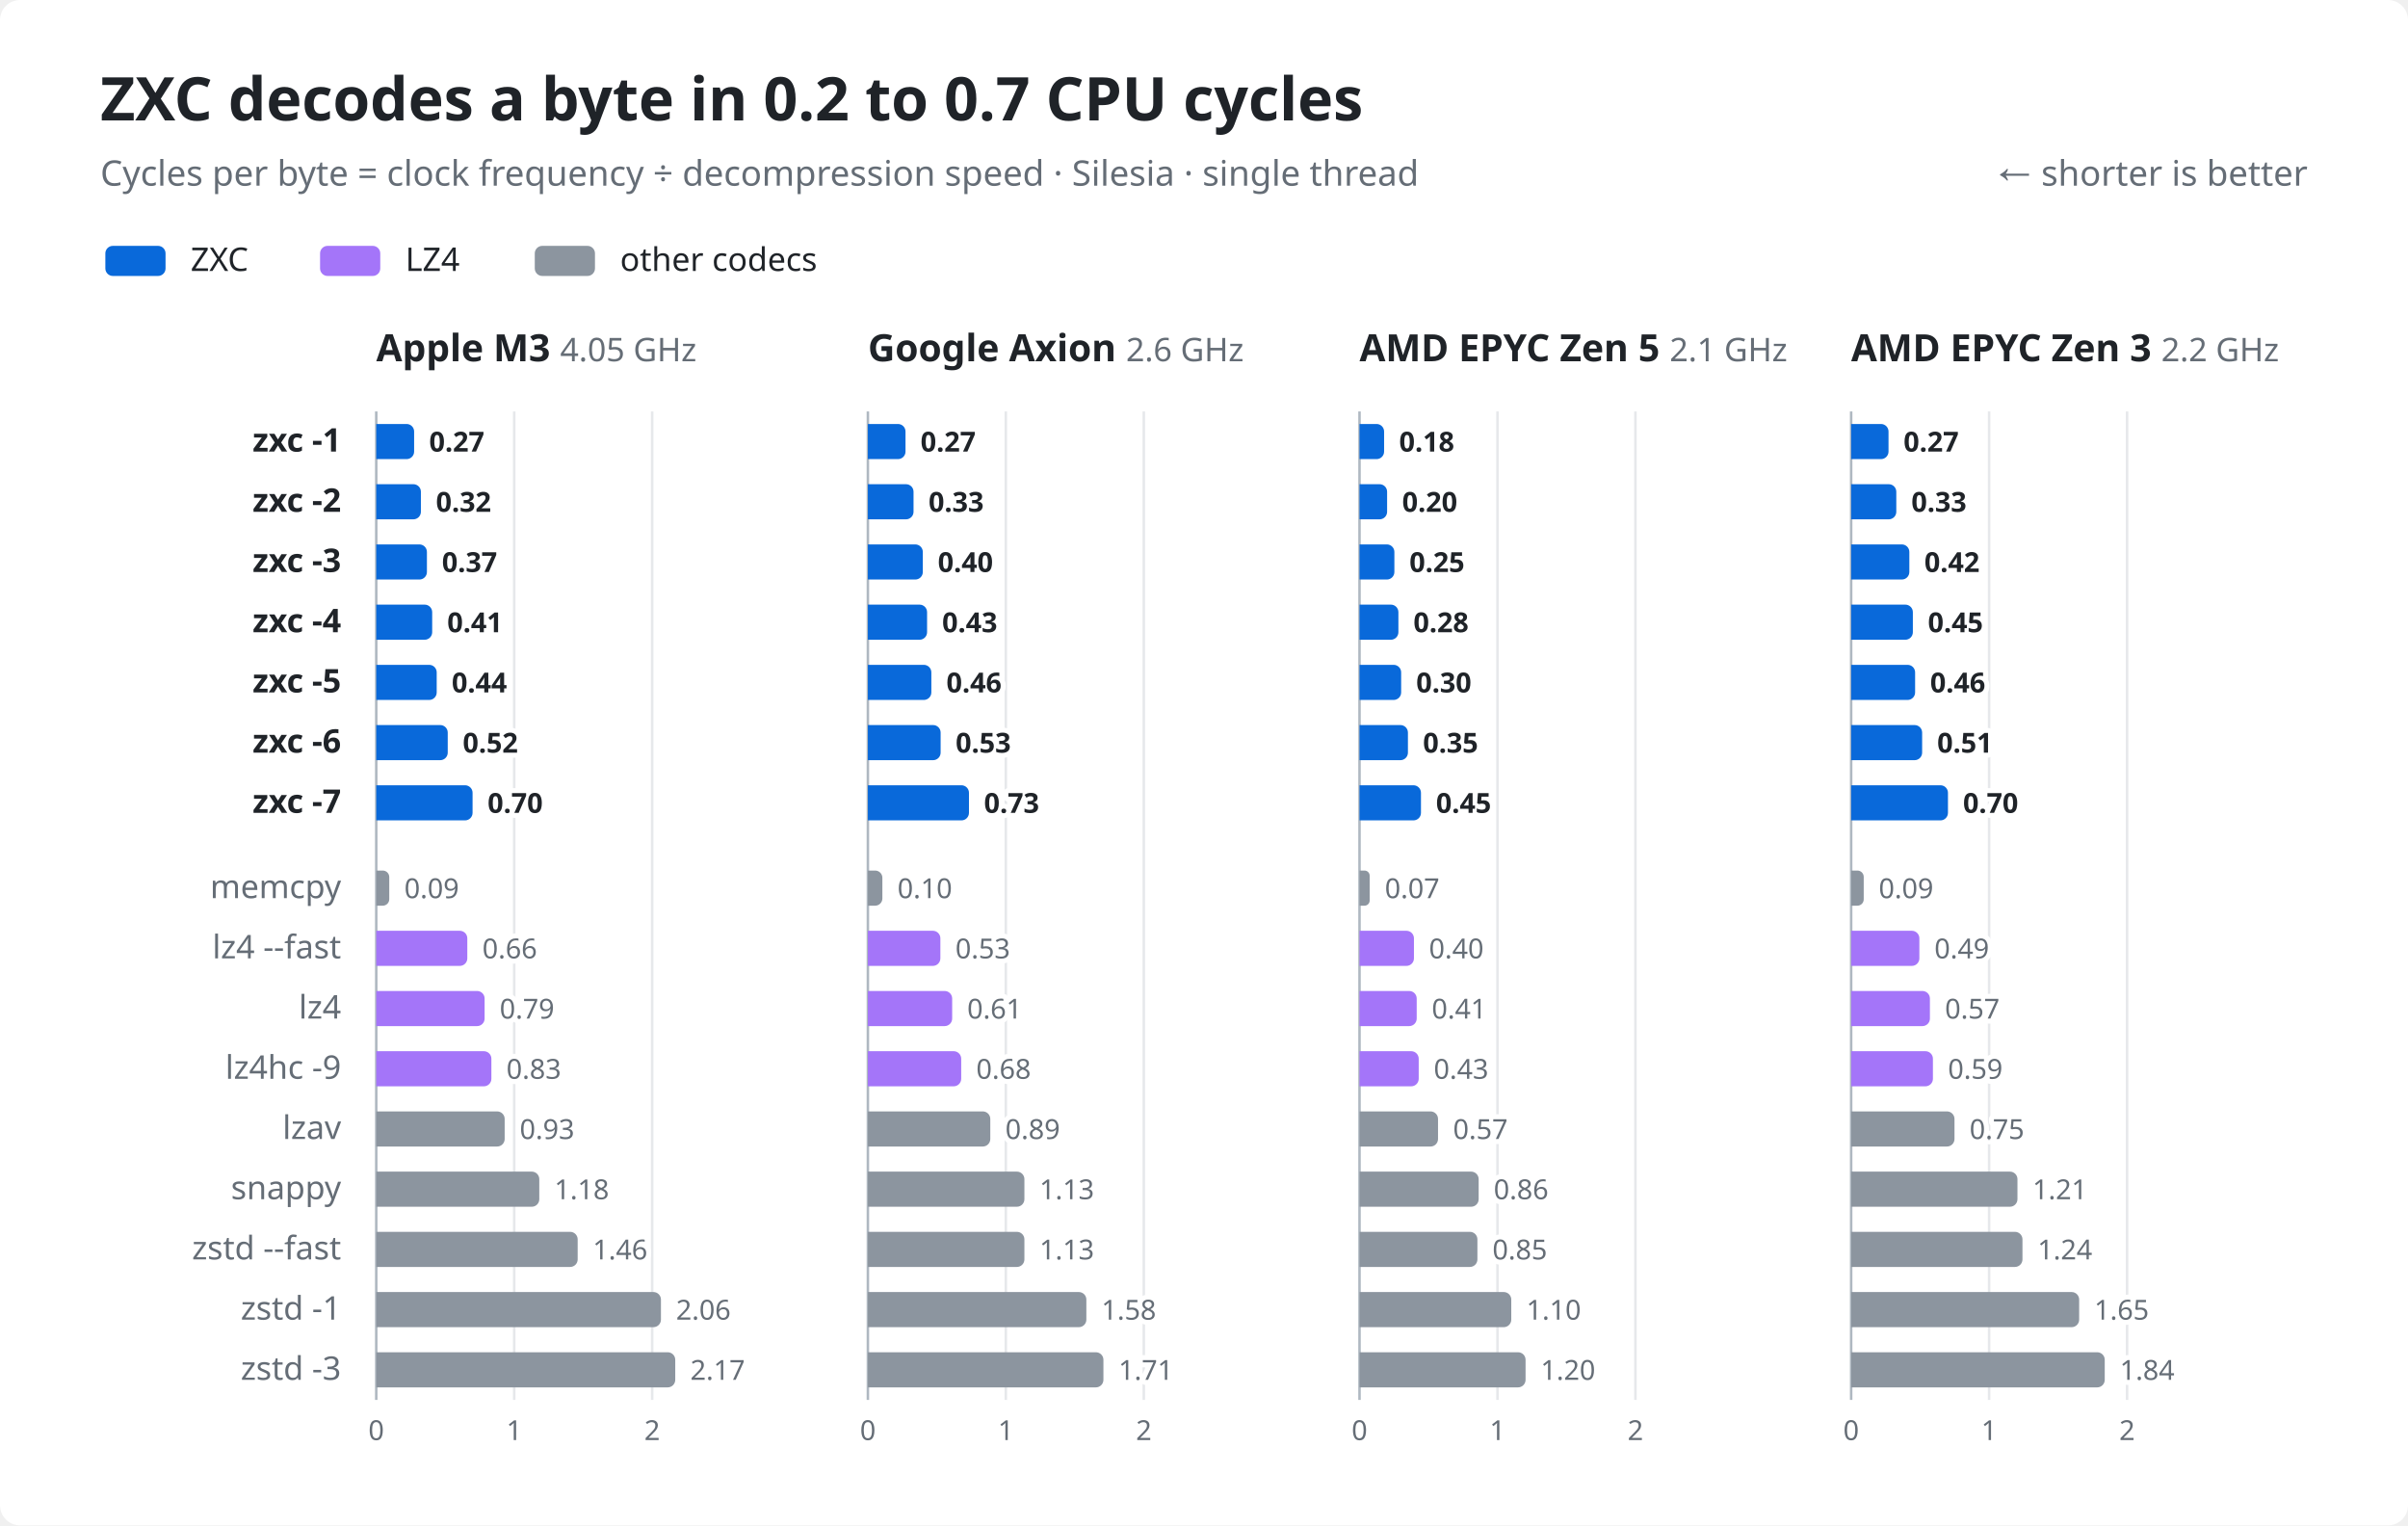
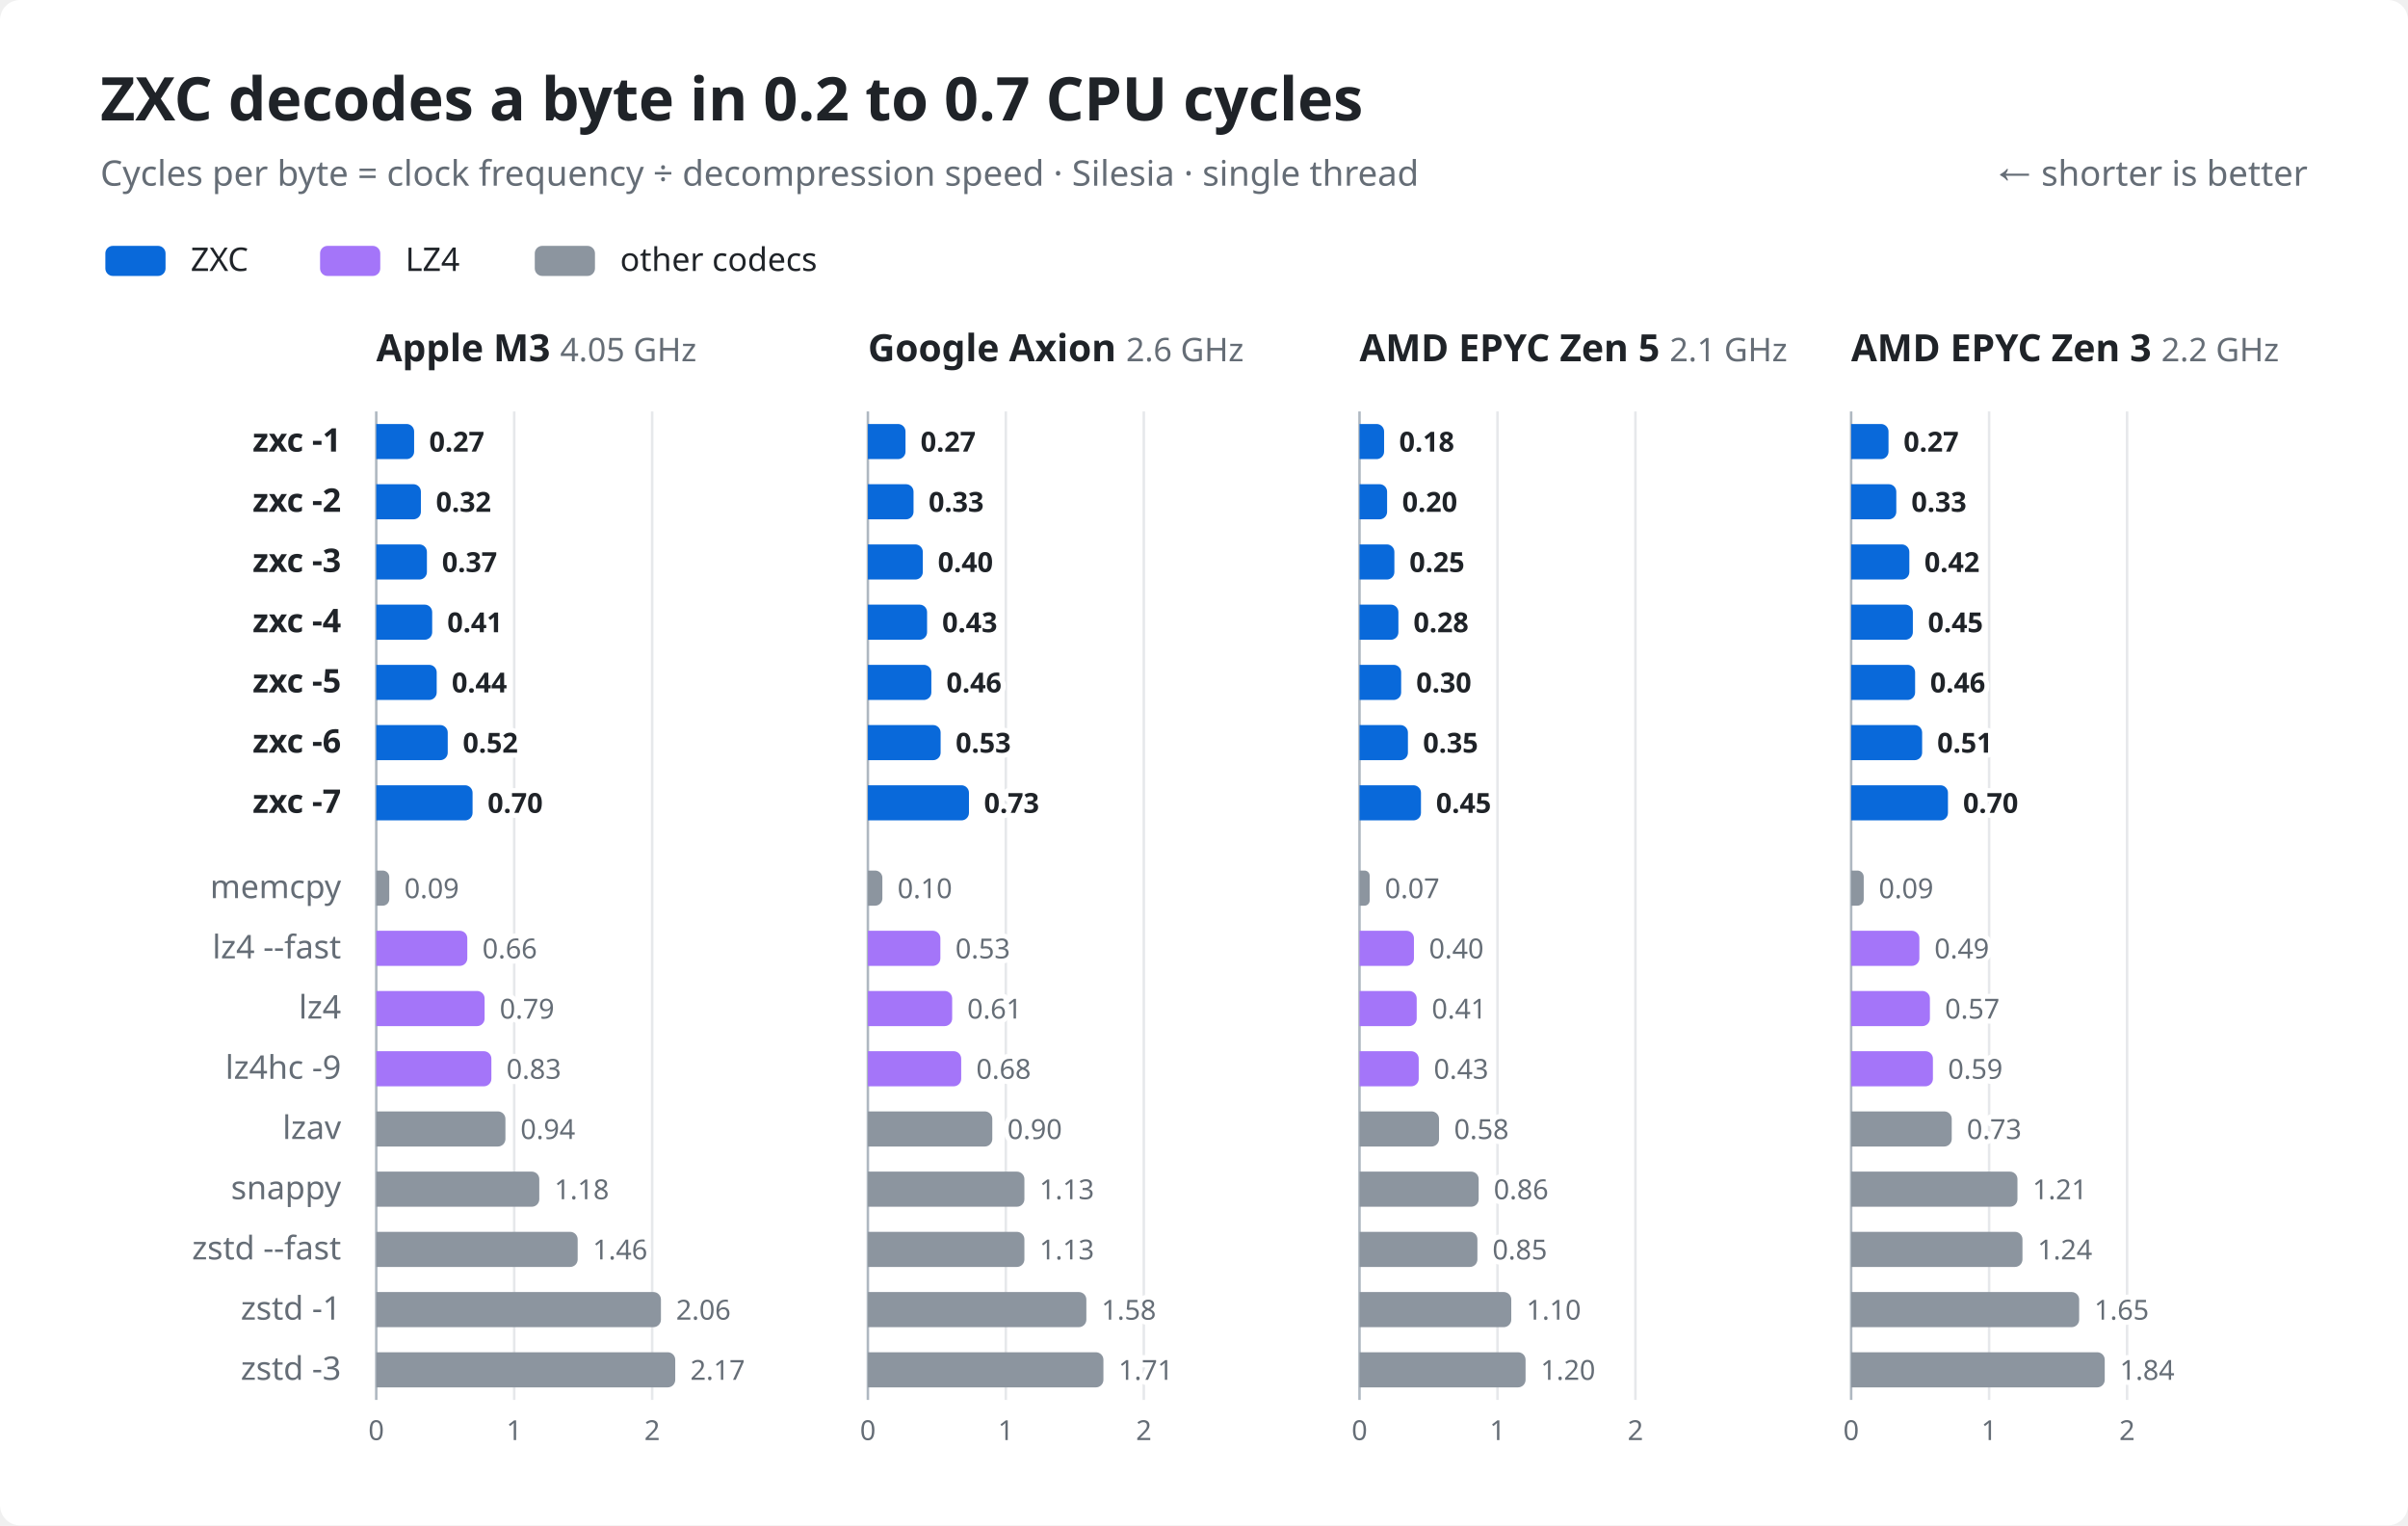
<svg xmlns="http://www.w3.org/2000/svg" viewBox="0 0 960 608" width="960" height="608" role="img" aria-label="CPU cycles per decompressed byte for each codec on four CPUs">
  <style>text{font-family:-apple-system,BlinkMacSystemFont,"Segoe UI","Noto Sans",Helvetica,Arial,sans-serif;font-size:11px}.t{font-size:24px;font-weight:700}.st{font-size:14px}.pt{font-size:15px;font-weight:600}.pa{font-size:13px;font-weight:400}.b{font-weight:600}.lg{font-size:13px}.num{font-variant-numeric:tabular-nums}.grid,.axis{stroke-width:1}.halo{paint-order:stroke;stroke-width:4;stroke-linejoin:round}.bg{fill:#ffffff}text{fill:#1f2328}.mu{fill:#656d76}.grid{stroke:#e6e8eb}.axis{stroke:#afb8c1}.zp{fill:#0969da}.gp{fill:#8c959f}.halo{stroke:#ffffff}.vp{fill:#a475f9}@media (prefers-color-scheme:dark){.bg{fill:#0d1117}text{fill:#e6edf3}.mu{fill:#8d96a0}.grid{stroke:#21262d}.axis{stroke:#3d444d}.zp{fill:#4493f8}.gp{fill:#6e7681}.halo{stroke:#0d1117}.vp{fill:#bc8cff}}.m{text-anchor:middle}.e{text-anchor:end}</style>
  <rect class="bg" width="960" height="608" rx="8" />
  <text x="40" y="48" class="t">ZXC decodes a byte in 0.2 to 0.7 CPU cycles</text>
  <text x="40" y="74" class="st mu">Cycles per byte = clock frequency ÷ decompression speed · Silesia · single thread</text>
  <text x="920" y="74" class="st mu e">← shorter is better</text>
  <rect class="zp" x="42" y="98" width="24" height="12" rx="3" />
  <text x="76" y="108" class="lg">ZXC</text>
  <rect class="vp" x="127.6" y="98" width="24" height="12" rx="3" />
  <text x="161.6" y="108" class="lg">LZ4</text>
  <rect class="gp" x="213.2" y="98" width="24" height="12" rx="3" />
  <text x="247.2" y="108" class="lg">other codecs</text>
  <text x="136" y="180" class="lg b e">zxc -1</text>
  <text x="136" y="204" class="lg b e">zxc -2</text>
  <text x="136" y="228" class="lg b e">zxc -3</text>
  <text x="136" y="252" class="lg b e">zxc -4</text>
  <text x="136" y="276" class="lg b e">zxc -5</text>
  <text x="136" y="300" class="lg b e">zxc -6</text>
  <text x="136" y="324" class="lg b e">zxc -7</text>
  <text x="136" y="358" class="lg mu e">memcpy</text>
  <text x="136" y="382" class="lg mu e">lz4 --fast</text>
  <text x="136" y="406" class="lg mu e">lz4</text>
  <text x="136" y="430" class="lg mu e">lz4hc -9</text>
  <text x="136" y="454" class="lg mu e">lzav</text>
  <text x="136" y="478" class="lg mu e">snappy</text>
  <text x="136" y="502" class="lg mu e">zstd --fast</text>
  <text x="136" y="526" class="lg mu e">zstd -1</text>
  <text x="136" y="550" class="lg mu e">zstd -3</text>
  <text x="150" y="144" class="pt">Apple M3 <tspan class="pa mu">4.05 GHz</tspan>
  </text>
  <path class="axis" d="M150 164v394" />
  <text x="150" y="574" class="mu num m">0</text>
  <path class="grid" d="M205 164v394" />
  <text x="205" y="574" class="mu num m">1</text>
  <path class="grid" d="M260 164v394" />
  <text x="260" y="574" class="mu num m">2</text>
  <path class="zp" d="M150 169h12.1a3 3 0 0 1 3 3v8a3 3 0 0 1 -3 3h-12.1z" />
  <text x="171.1" y="180" class="num halo b">0.27</text>
  <path class="zp" d="M150 193h14.8a3 3 0 0 1 3 3v8a3 3 0 0 1 -3 3h-14.8z" />
  <text x="173.8" y="204" class="num halo b">0.32</text>
  <path class="zp" d="M150 217h17.2a3 3 0 0 1 3 3v8a3 3 0 0 1 -3 3h-17.2z" />
  <text x="176.2" y="228" class="num halo b">0.37</text>
  <path class="zp" d="M150 241h19.3a3 3 0 0 1 3 3v8a3 3 0 0 1 -3 3h-19.3z" />
  <text x="178.3" y="252" class="num halo b">0.41</text>
  <path class="zp" d="M150 265h21.1a3 3 0 0 1 3 3v8a3 3 0 0 1 -3 3h-21.1z" />
  <text x="180.1" y="276" class="num halo b">0.44</text>
  <path class="zp" d="M150 289h25.5a3 3 0 0 1 3 3v8a3 3 0 0 1 -3 3h-25.5z" />
  <text x="184.5" y="300" class="num halo b">0.52</text>
  <path class="zp" d="M150 313h35.4a3 3 0 0 1 3 3v8a3 3 0 0 1 -3 3h-35.4z" />
  <text x="194.4" y="324" class="num halo b">0.70</text>
  <path class="gp" d="M150 347h2.6a2.589 2.589 0 0 1 2.589 2.589v8.822a2.589 2.589 0 0 1 -2.589 2.589h-2.6z" />
  <text x="161.2" y="358" class="num halo mu">0.09</text>
  <path class="vp" d="M150 371h33.3a3 3 0 0 1 3 3v8a3 3 0 0 1 -3 3h-33.3z" />
  <text x="192.3" y="382" class="num halo mu">0.66</text>
  <path class="vp" d="M150 395h40.2a3 3 0 0 1 3 3v8a3 3 0 0 1 -3 3h-40.2z" />
  <text x="199.2" y="406" class="num halo mu">0.79</text>
  <path class="vp" d="M150 419h42.9a3 3 0 0 1 3 3v8a3 3 0 0 1 -3 3h-42.9z" />
  <text x="201.9" y="430" class="num halo mu">0.83</text>
-   <path class="gp" d="M150 443h48.2a3 3 0 0 1 3 3v8a3 3 0 0 1 -3 3h-48.2z" />
-   <text x="207.2" y="454" class="num halo mu">0.93</text>
+   <path class="gp" d="M150 443h48.5a3 3 0 0 1 3 3v8a3 3 0 0 1 -3 3h-48.5z" />
+   <text x="207.5" y="454" class="num halo mu">0.94</text>
  <path class="gp" d="M150 467h62a3 3 0 0 1 3 3v8a3 3 0 0 1 -3 3h-62z" />
  <text x="221" y="478" class="num halo mu">1.18</text>
  <path class="gp" d="M150 491h77.3a3 3 0 0 1 3 3v8a3 3 0 0 1 -3 3h-77.3z" />
  <text x="236.3" y="502" class="num halo mu">1.46</text>
  <path class="gp" d="M150 515h110.5a3 3 0 0 1 3 3v8a3 3 0 0 1 -3 3h-110.5z" />
  <text x="269.5" y="526" class="num halo mu">2.06</text>
  <path class="gp" d="M150 539h116.2a3 3 0 0 1 3 3v8a3 3 0 0 1 -3 3h-116.2z" />
  <text x="275.2" y="550" class="num halo mu">2.17</text>
  <text x="346" y="144" class="pt">Google Axion <tspan class="pa mu">2.6 GHz</tspan>
  </text>
  <path class="axis" d="M346 164v394" />
  <text x="346" y="574" class="mu num m">0</text>
  <path class="grid" d="M401 164v394" />
  <text x="401" y="574" class="mu num m">1</text>
  <path class="grid" d="M456 164v394" />
  <text x="456" y="574" class="mu num m">2</text>
  <path class="zp" d="M346 169h12a3 3 0 0 1 3 3v8a3 3 0 0 1 -3 3h-12z" />
  <text x="367" y="180" class="num halo b">0.27</text>
  <path class="zp" d="M346 193h15.2a3 3 0 0 1 3 3v8a3 3 0 0 1 -3 3h-15.2z" />
  <text x="370.2" y="204" class="num halo b">0.33</text>
  <path class="zp" d="M346 217h18.9a3 3 0 0 1 3 3v8a3 3 0 0 1 -3 3h-18.9z" />
  <text x="373.9" y="228" class="num halo b">0.40</text>
  <path class="zp" d="M346 241h20.6a3 3 0 0 1 3 3v8a3 3 0 0 1 -3 3h-20.6z" />
  <text x="375.6" y="252" class="num halo b">0.43</text>
  <path class="zp" d="M346 265h22.3a3 3 0 0 1 3 3v8a3 3 0 0 1 -3 3h-22.3z" />
  <text x="377.3" y="276" class="num halo b">0.46</text>
  <path class="zp" d="M346 289h26a3 3 0 0 1 3 3v8a3 3 0 0 1 -3 3h-26z" />
  <text x="381" y="300" class="num halo b">0.53</text>
  <path class="zp" d="M346 313h37.3a3 3 0 0 1 3 3v8a3 3 0 0 1 -3 3h-37.3z" />
  <text x="392.3" y="324" class="num halo b">0.73</text>
  <path class="gp" d="M346 347h2.9a2.877 2.877 0 0 1 2.877 2.877v8.246a2.877 2.877 0 0 1 -2.877 2.877h-2.9z" />
  <text x="357.8" y="358" class="num halo mu">0.10</text>
  <path class="vp" d="M346 371h25.9a3 3 0 0 1 3 3v8a3 3 0 0 1 -3 3h-25.9z" />
  <text x="380.9" y="382" class="num halo mu">0.53</text>
  <path class="vp" d="M346 395h30.6a3 3 0 0 1 3 3v8a3 3 0 0 1 -3 3h-30.6z" />
  <text x="385.6" y="406" class="num halo mu">0.61</text>
  <path class="vp" d="M346 419h34.2a3 3 0 0 1 3 3v8a3 3 0 0 1 -3 3h-34.2z" />
  <text x="389.2" y="430" class="num halo mu">0.68</text>
-   <path class="gp" d="M346 443h45.8a3 3 0 0 1 3 3v8a3 3 0 0 1 -3 3h-45.8z" />
-   <text x="400.8" y="454" class="num halo mu">0.89</text>
+   <path class="gp" d="M346 443h46.6a3 3 0 0 1 3 3v8a3 3 0 0 1 -3 3h-46.6z" />
+   <text x="401.6" y="454" class="num halo mu">0.90</text>
  <path class="gp" d="M346 467h59.4a3 3 0 0 1 3 3v8a3 3 0 0 1 -3 3h-59.4z" />
  <text x="414.4" y="478" class="num halo mu">1.13</text>
  <path class="gp" d="M346 491h59.4a3 3 0 0 1 3 3v8a3 3 0 0 1 -3 3h-59.4z" />
  <text x="414.4" y="502" class="num halo mu">1.13</text>
  <path class="gp" d="M346 515h84.1a3 3 0 0 1 3 3v8a3 3 0 0 1 -3 3h-84.1z" />
  <text x="439.1" y="526" class="num halo mu">1.58</text>
  <path class="gp" d="M346 539h90.9a3 3 0 0 1 3 3v8a3 3 0 0 1 -3 3h-90.9z" />
  <text x="445.9" y="550" class="num halo mu">1.71</text>
  <text x="542" y="144" class="pt">AMD EPYC Zen 5 <tspan class="pa mu">2.1 GHz</tspan>
  </text>
  <path class="axis" d="M542 164v394" />
  <text x="542" y="574" class="mu num m">0</text>
  <path class="grid" d="M597 164v394" />
  <text x="597" y="574" class="mu num m">1</text>
  <path class="grid" d="M652 164v394" />
  <text x="652" y="574" class="mu num m">2</text>
  <path class="zp" d="M542 169h6.8a3 3 0 0 1 3 3v8a3 3 0 0 1 -3 3h-6.8z" />
  <text x="557.8" y="180" class="num halo b">0.18</text>
  <path class="zp" d="M542 193h8a3 3 0 0 1 3 3v8a3 3 0 0 1 -3 3h-8z" />
  <text x="559" y="204" class="num halo b">0.20</text>
  <path class="zp" d="M542 217h10.9a3 3 0 0 1 3 3v8a3 3 0 0 1 -3 3h-10.9z" />
  <text x="561.9" y="228" class="num halo b">0.25</text>
  <path class="zp" d="M542 241h12.5a3 3 0 0 1 3 3v8a3 3 0 0 1 -3 3h-12.5z" />
  <text x="563.5" y="252" class="num halo b">0.28</text>
  <path class="zp" d="M542 265h13.6a3 3 0 0 1 3 3v8a3 3 0 0 1 -3 3h-13.6z" />
  <text x="564.6" y="276" class="num halo b">0.30</text>
  <path class="zp" d="M542 289h16.3a3 3 0 0 1 3 3v8a3 3 0 0 1 -3 3h-16.3z" />
  <text x="567.3" y="300" class="num halo b">0.35</text>
  <path class="zp" d="M542 313h21.5a3 3 0 0 1 3 3v8a3 3 0 0 1 -3 3h-21.5z" />
  <text x="572.5" y="324" class="num halo b">0.45</text>
  <path class="gp" d="M542 347h2a2.05 2.05 0 0 1 2.05 2.05v9.9a2.05 2.05 0 0 1 -2.05 2.05h-2z" />
  <text x="552.1" y="358" class="num halo mu">0.07</text>
  <path class="vp" d="M542 371h18.7a3 3 0 0 1 3 3v8a3 3 0 0 1 -3 3h-18.7z" />
  <text x="569.7" y="382" class="num halo mu">0.40</text>
  <path class="vp" d="M542 395h19.8a3 3 0 0 1 3 3v8a3 3 0 0 1 -3 3h-19.8z" />
  <text x="570.8" y="406" class="num halo mu">0.41</text>
  <path class="vp" d="M542 419h20.6a3 3 0 0 1 3 3v8a3 3 0 0 1 -3 3h-20.6z" />
  <text x="571.6" y="430" class="num halo mu">0.43</text>
-   <path class="gp" d="M542 443h28.3a3 3 0 0 1 3 3v8a3 3 0 0 1 -3 3h-28.3z" />
-   <text x="579.3" y="454" class="num halo mu">0.57</text>
+   <path class="gp" d="M542 443h28.7a3 3 0 0 1 3 3v8a3 3 0 0 1 -3 3h-28.7z" />
+   <text x="579.7" y="454" class="num halo mu">0.58</text>
  <path class="gp" d="M542 467h44.5a3 3 0 0 1 3 3v8a3 3 0 0 1 -3 3h-44.5z" />
  <text x="595.5" y="478" class="num halo mu">0.86</text>
  <path class="gp" d="M542 491h44a3 3 0 0 1 3 3v8a3 3 0 0 1 -3 3h-44z" />
  <text x="595" y="502" class="num halo mu">0.85</text>
  <path class="gp" d="M542 515h57.5a3 3 0 0 1 3 3v8a3 3 0 0 1 -3 3h-57.5z" />
  <text x="608.5" y="526" class="num halo mu">1.10</text>
  <path class="gp" d="M542 539h63.2a3 3 0 0 1 3 3v8a3 3 0 0 1 -3 3h-63.2z" />
  <text x="614.2" y="550" class="num halo mu">1.20</text>
  <text x="738" y="144" class="pt">AMD EPYC Zen 3 <tspan class="pa mu">2.2 GHz</tspan>
  </text>
  <path class="axis" d="M738 164v394" />
  <text x="738" y="574" class="mu num m">0</text>
  <path class="grid" d="M793 164v394" />
  <text x="793" y="574" class="mu num m">1</text>
  <path class="grid" d="M848 164v394" />
  <text x="848" y="574" class="mu num m">2</text>
  <path class="zp" d="M738 169h11.9a3 3 0 0 1 3 3v8a3 3 0 0 1 -3 3h-11.9z" />
  <text x="758.9" y="180" class="num halo b">0.27</text>
  <path class="zp" d="M738 193h15a3 3 0 0 1 3 3v8a3 3 0 0 1 -3 3h-15z" />
  <text x="762" y="204" class="num halo b">0.33</text>
  <path class="zp" d="M738 217h20.2a3 3 0 0 1 3 3v8a3 3 0 0 1 -3 3h-20.2z" />
  <text x="767.2" y="228" class="num halo b">0.42</text>
  <path class="zp" d="M738 241h21.6a3 3 0 0 1 3 3v8a3 3 0 0 1 -3 3h-21.6z" />
  <text x="768.6" y="252" class="num halo b">0.45</text>
  <path class="zp" d="M738 265h22.5a3 3 0 0 1 3 3v8a3 3 0 0 1 -3 3h-22.5z" />
  <text x="769.5" y="276" class="num halo b">0.46</text>
  <path class="zp" d="M738 289h25.3a3 3 0 0 1 3 3v8a3 3 0 0 1 -3 3h-25.3z" />
  <text x="772.3" y="300" class="num halo b">0.51</text>
  <path class="zp" d="M738 313h35.6a3 3 0 0 1 3 3v8a3 3 0 0 1 -3 3h-35.6z" />
  <text x="782.6" y="324" class="num halo b">0.70</text>
  <path class="gp" d="M738 347h2.5a2.513 2.513 0 0 1 2.513 2.513v8.974a2.513 2.513 0 0 1 -2.513 2.513h-2.5z" />
  <text x="749" y="358" class="num halo mu">0.09</text>
  <path class="vp" d="M738 371h24.2a3 3 0 0 1 3 3v8a3 3 0 0 1 -3 3h-24.2z" />
  <text x="771.2" y="382" class="num halo mu">0.49</text>
  <path class="vp" d="M738 395h28.4a3 3 0 0 1 3 3v8a3 3 0 0 1 -3 3h-28.4z" />
  <text x="775.4" y="406" class="num halo mu">0.57</text>
  <path class="vp" d="M738 419h29.6a3 3 0 0 1 3 3v8a3 3 0 0 1 -3 3h-29.6z" />
  <text x="776.6" y="430" class="num halo mu">0.59</text>
-   <path class="gp" d="M738 443h38.2a3 3 0 0 1 3 3v8a3 3 0 0 1 -3 3h-38.2z" />
-   <text x="785.2" y="454" class="num halo mu">0.75</text>
+   <path class="gp" d="M738 443h37.1a3 3 0 0 1 3 3v8a3 3 0 0 1 -3 3h-37.1z" />
+   <text x="784.1" y="454" class="num halo mu">0.73</text>
  <path class="gp" d="M738 467h63.3a3 3 0 0 1 3 3v8a3 3 0 0 1 -3 3h-63.3z" />
  <text x="810.3" y="478" class="num halo mu">1.21</text>
  <path class="gp" d="M738 491h65.3a3 3 0 0 1 3 3v8a3 3 0 0 1 -3 3h-65.3z" />
  <text x="812.3" y="502" class="num halo mu">1.24</text>
  <path class="gp" d="M738 515h87.9a3 3 0 0 1 3 3v8a3 3 0 0 1 -3 3h-87.9z" />
  <text x="834.9" y="526" class="num halo mu">1.65</text>
  <path class="gp" d="M738 539h98.1a3 3 0 0 1 3 3v8a3 3 0 0 1 -3 3h-98.1z" />
  <text x="845.1" y="550" class="num halo mu">1.84</text>
</svg>
